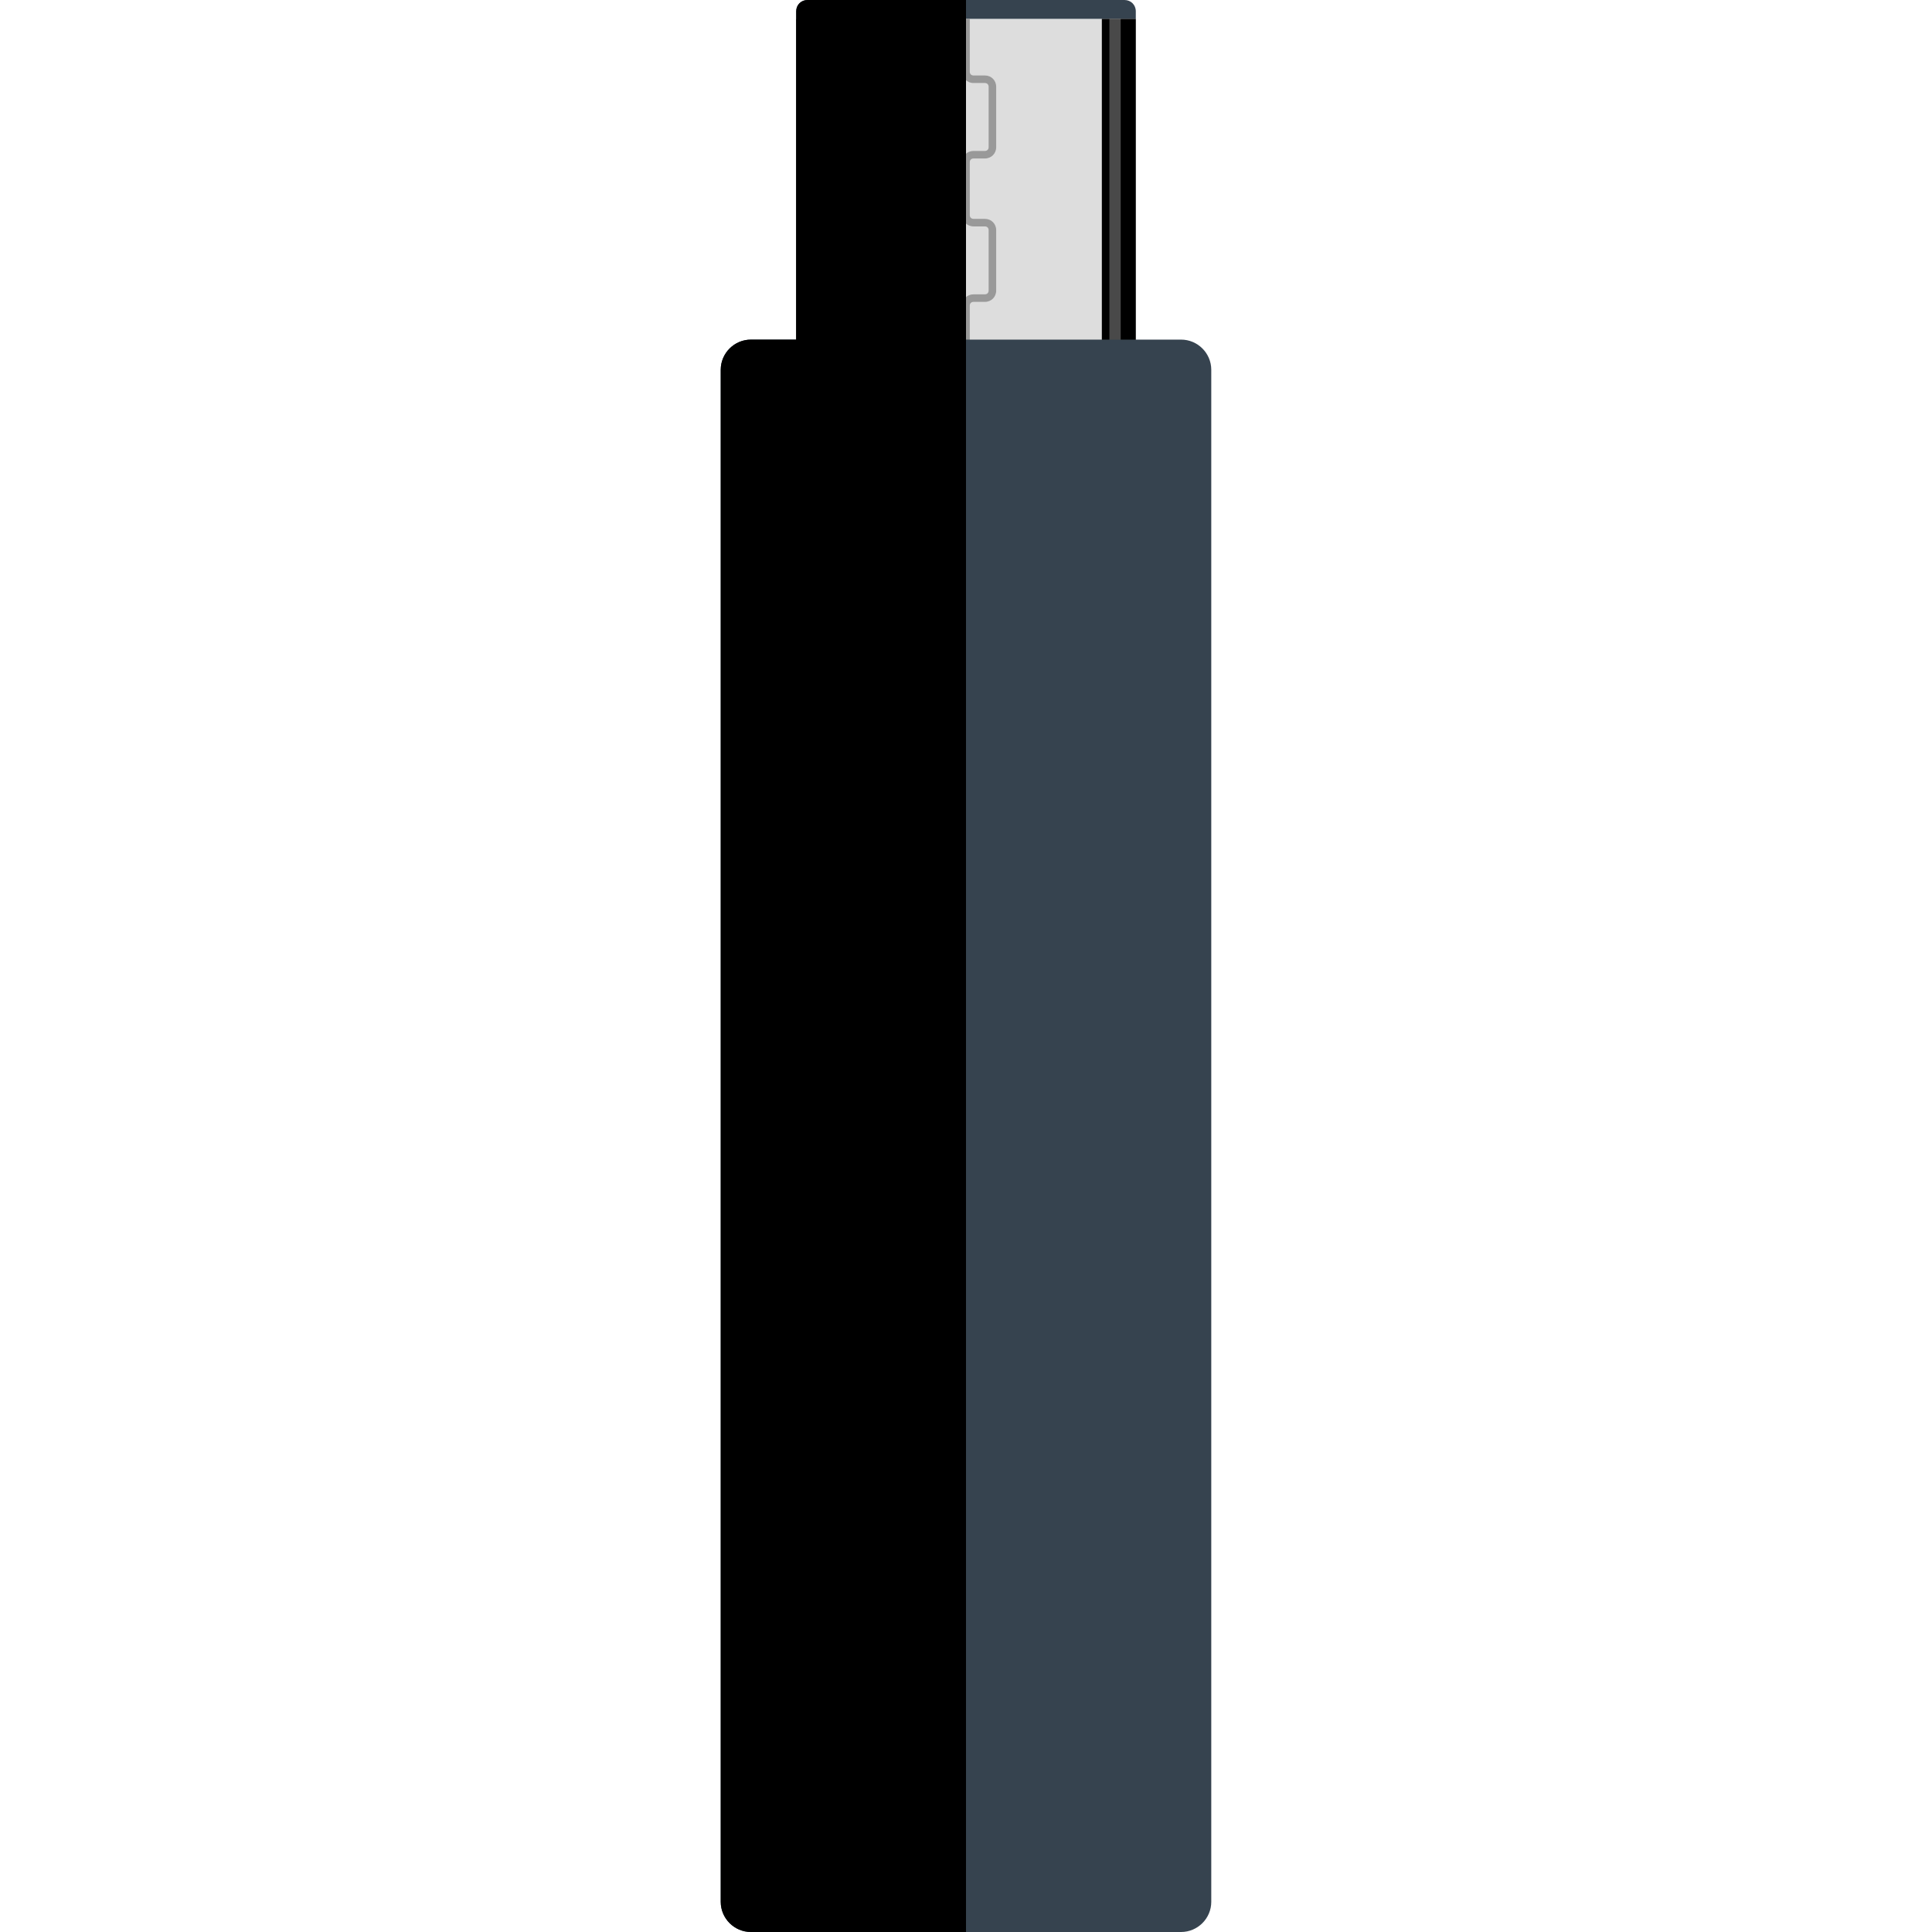
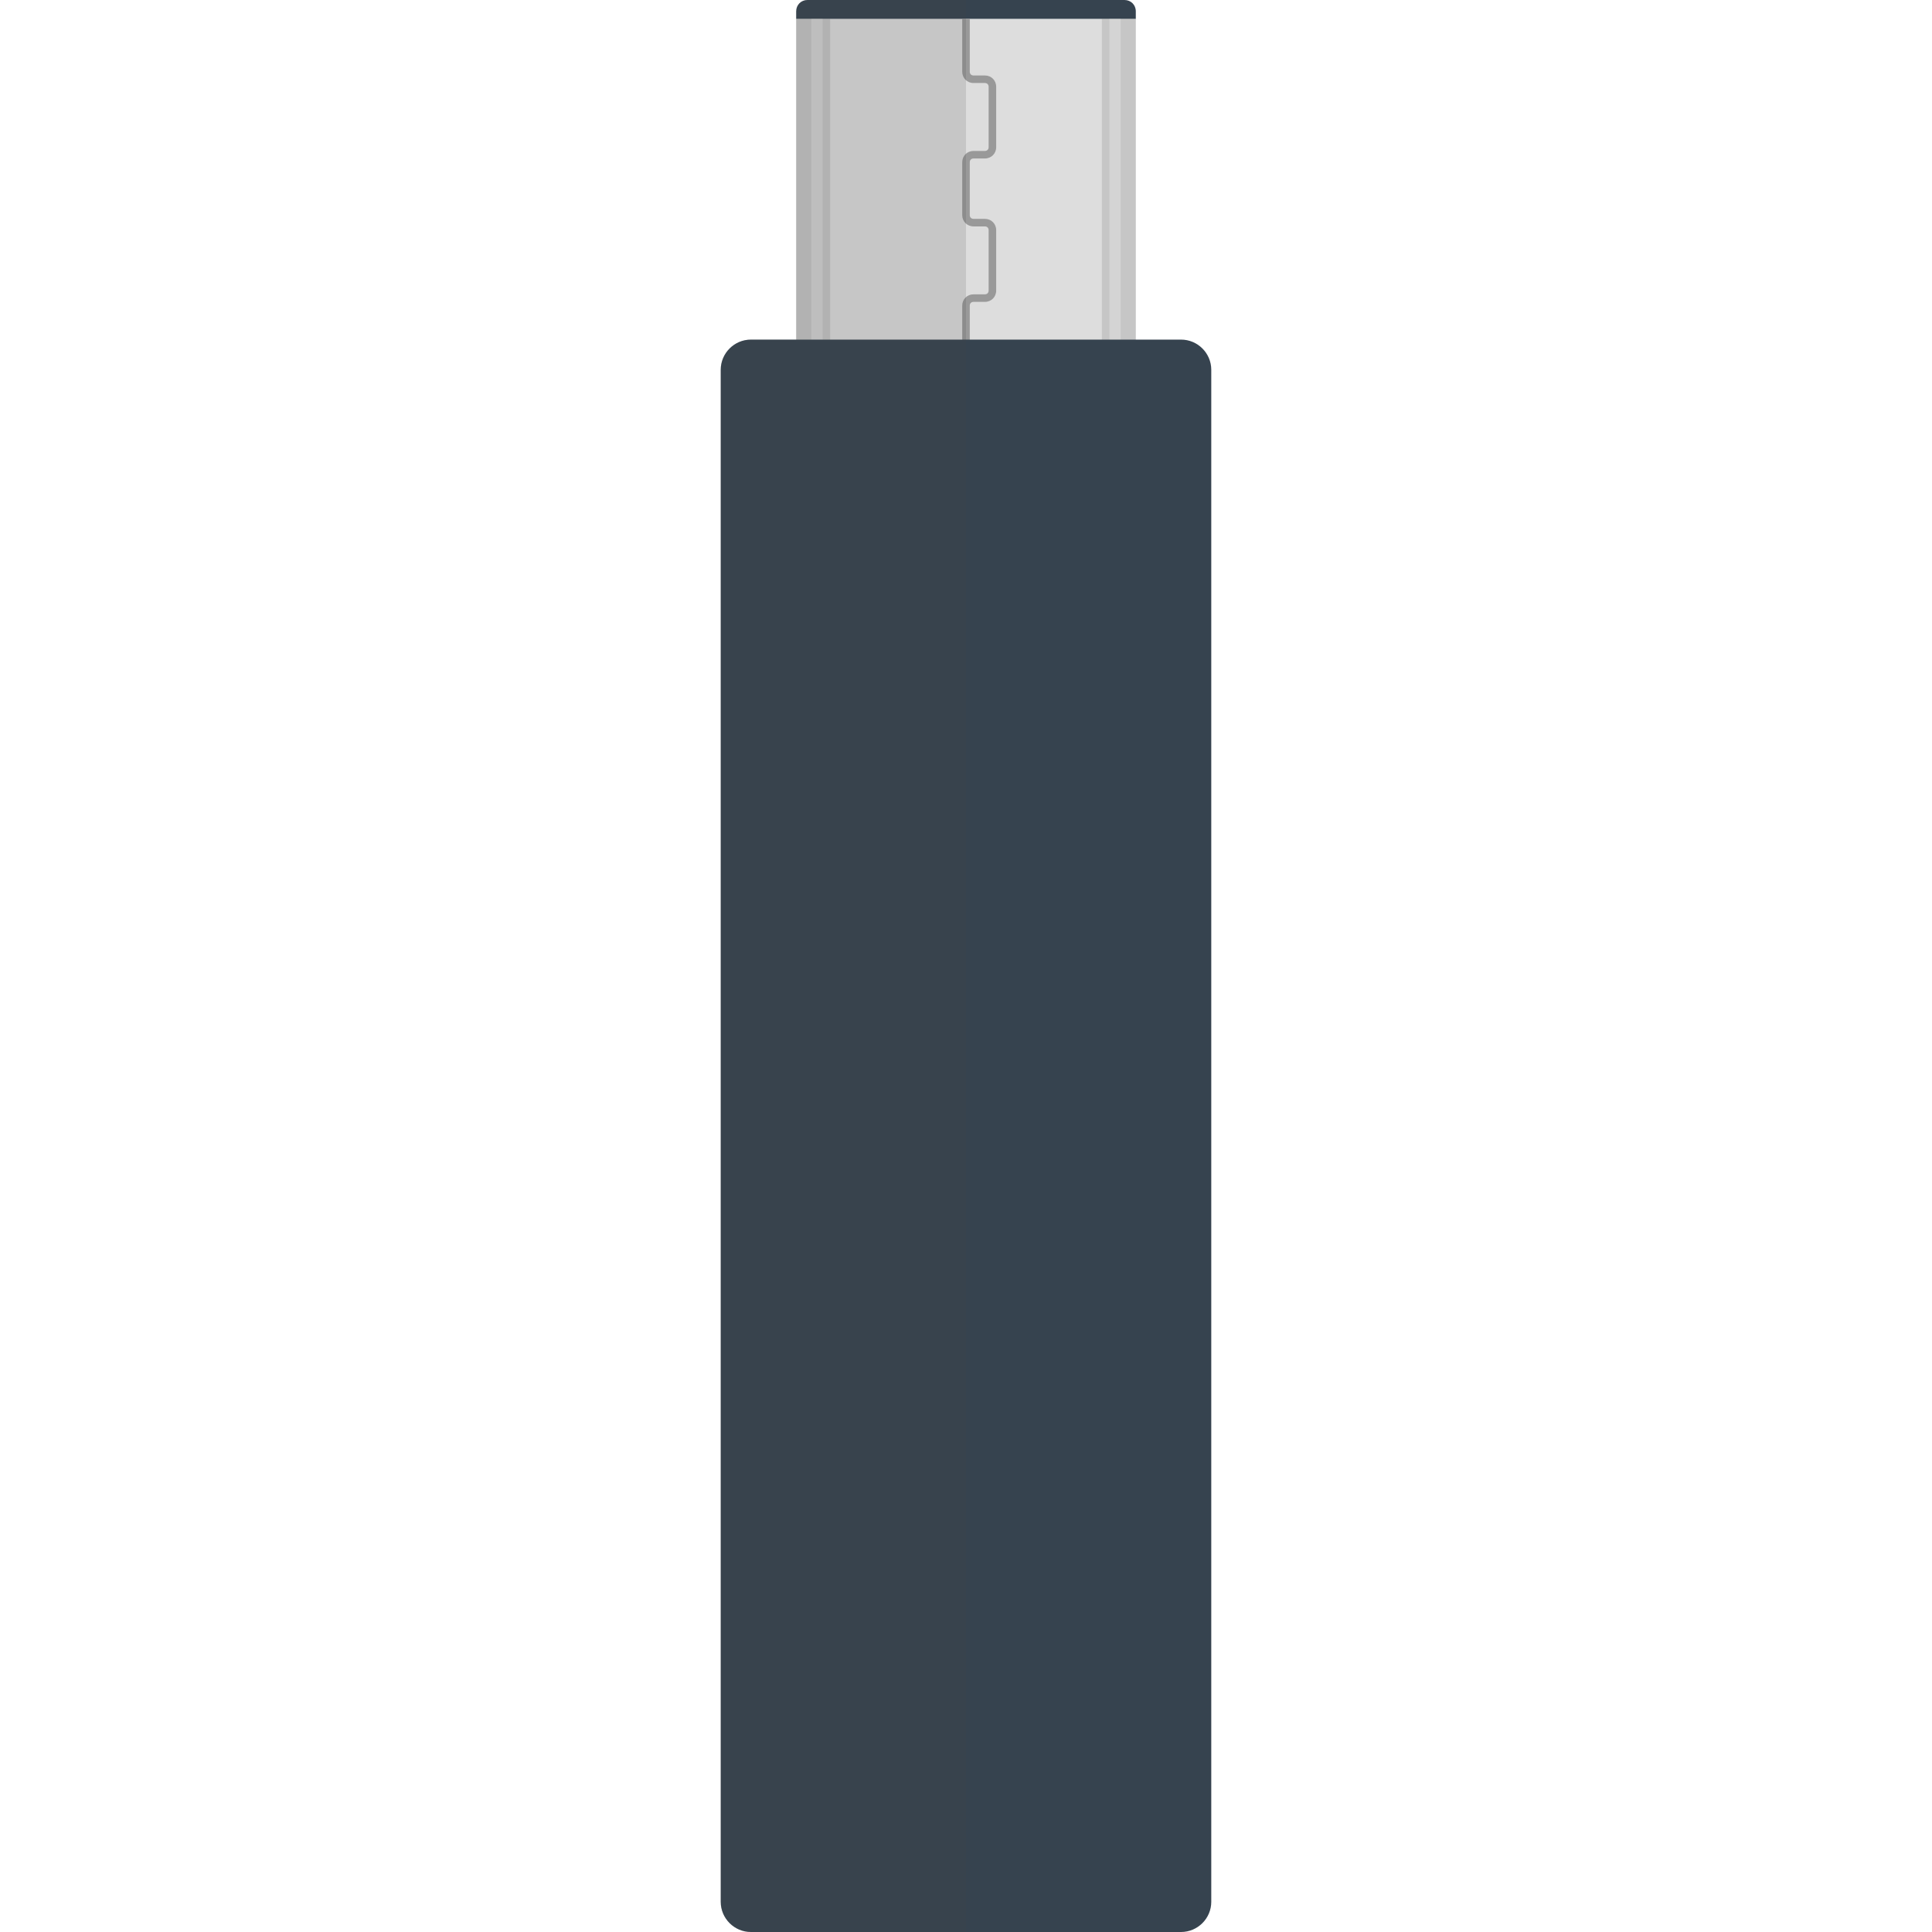
<svg xmlns="http://www.w3.org/2000/svg" viewBox="0 0 512 512" xml:space="preserve">
-   <style>.st1{fill:#36434f}.st4{opacity:.3;fill:#f4f4f4;enable-background:new}</style>
+   <style>.st1{fill:#36434f}.st3{opacity:.15;fill:#444;enable-background:new}.st4{opacity:.3;fill:#f4f4f4;enable-background:new}</style>
  <path d="M211 5h90v86h-90v-86z" fill="#ddd" />
  <path class="st1" d="M214 0h84c1.7 0 3 1.3 3 3v2h-90v-2c0 -1.7 1.3 -3 3 -3z" />
  <path d="M257 43c0 -0.6 0.4 -1 1 -1h3c1.7 0 3 -1.3 3 -3v-16c0 -1.7 -1.3 -3 -3 -3h-3c-0.6 0 -1 -0.4 -1 -1v-14h-2v14c0 1.7 1.3 3 3 3h3c0.6 0 1 0.4 1 1v16c0 0.6 -0.4 1 -1 1h-3c-1.7 0 -3 1.3 -3 3v14c0 1.7 1.3 3 3 3h3c0.6 0 1 0.4 1 1v16c0 0.6 -0.4 1 -1 1h-3c-1.7 0 -3 1.3 -3 3v10h2v-10c0 -0.6 0.4 -1 1 -1h3c1.7 0 3 -1.3 3 -3v-16c0 -1.7 -1.3 -3 -3 -3h-3c-0.6 0 -1 -0.4 -1 -1v-14z" fill="#999" />
  <path class="st3" d="M211 5h9v86h-9v-86z" />
  <path class="st4" d="M215 5h3v86h-3v-86z" />
  <path class="st3" d="M301 91h-9v-86h9v86z" />
  <path class="st4" d="M297 91h-3v-86h3v86z" />
  <path class="st1" d="M313 512h-114c-4.4 0 -8 -3.6 -8 -8v-406c0 -4.4 3.6 -8 8 -8h114c4.4 0 8 3.6 8 8v406c0 4.4 -3.6 8 -8 8z" />
  <path class="st3" d="M214 0c-1.7 0 -3 1.3 -3 3v87h-12c-4.4 0 -8 3.6 -8 8v406c0 4.4 3.6 8 8 8h57v-512h-42z" />
</svg>
